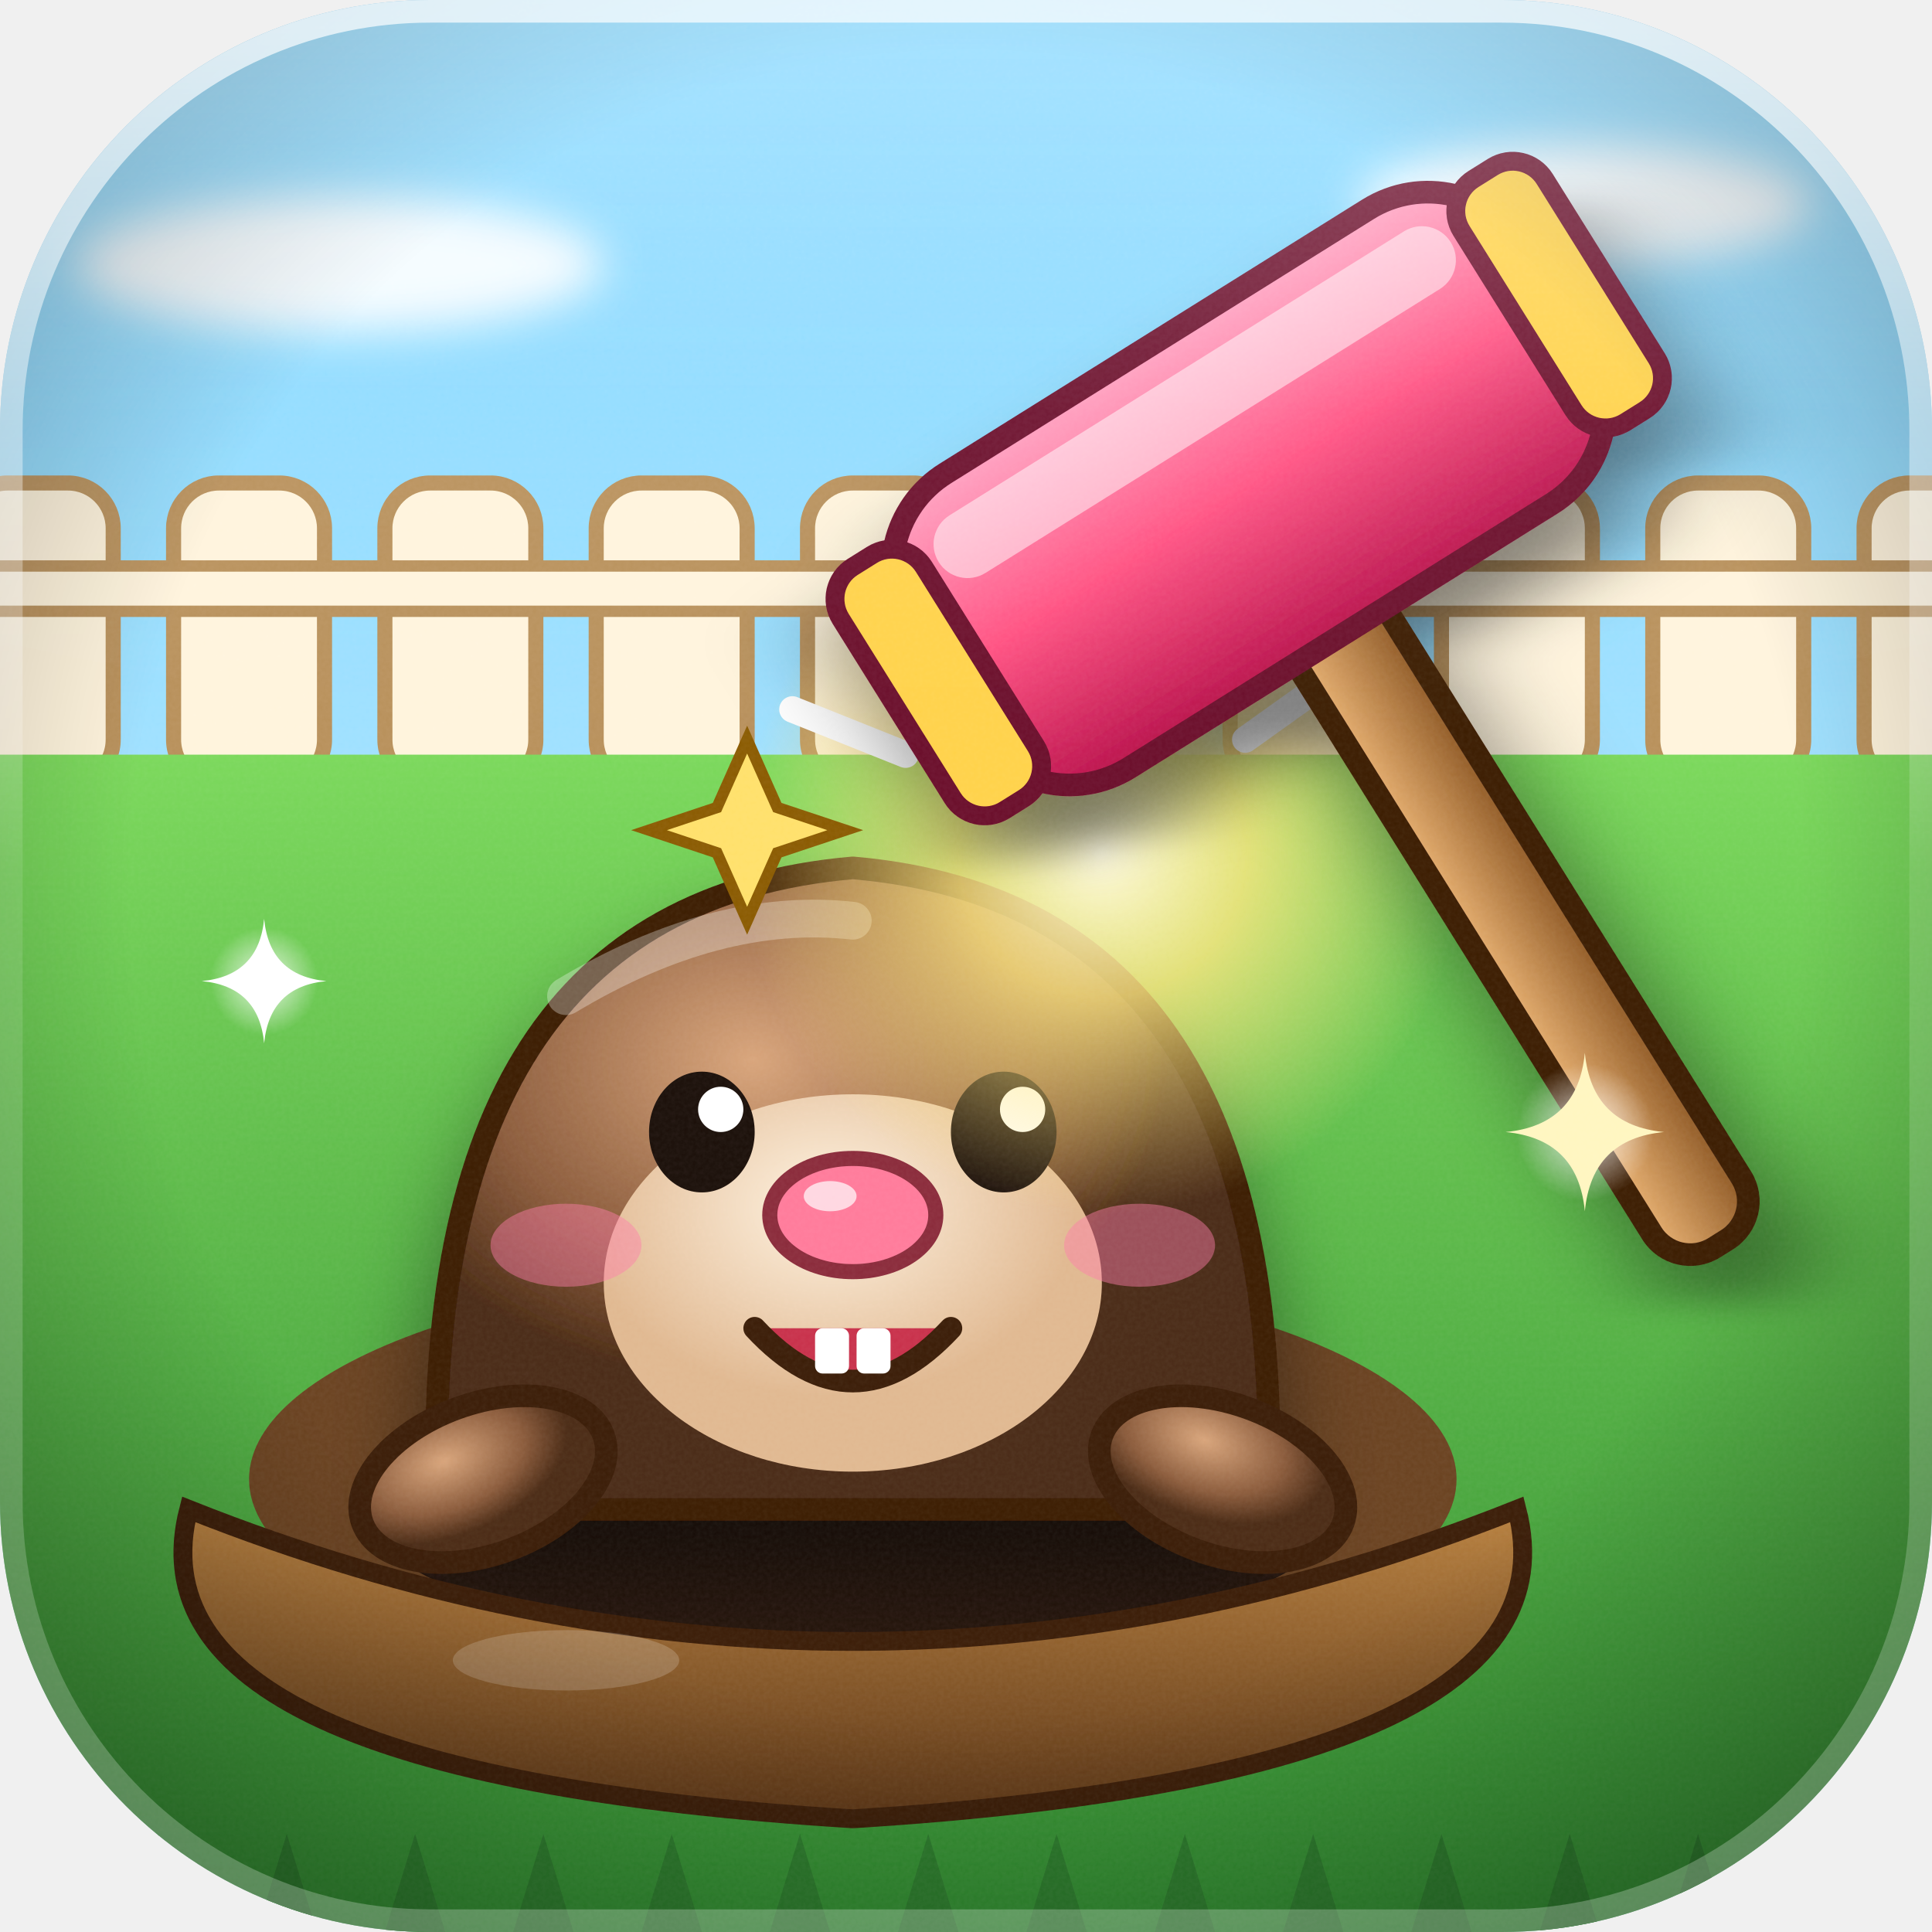
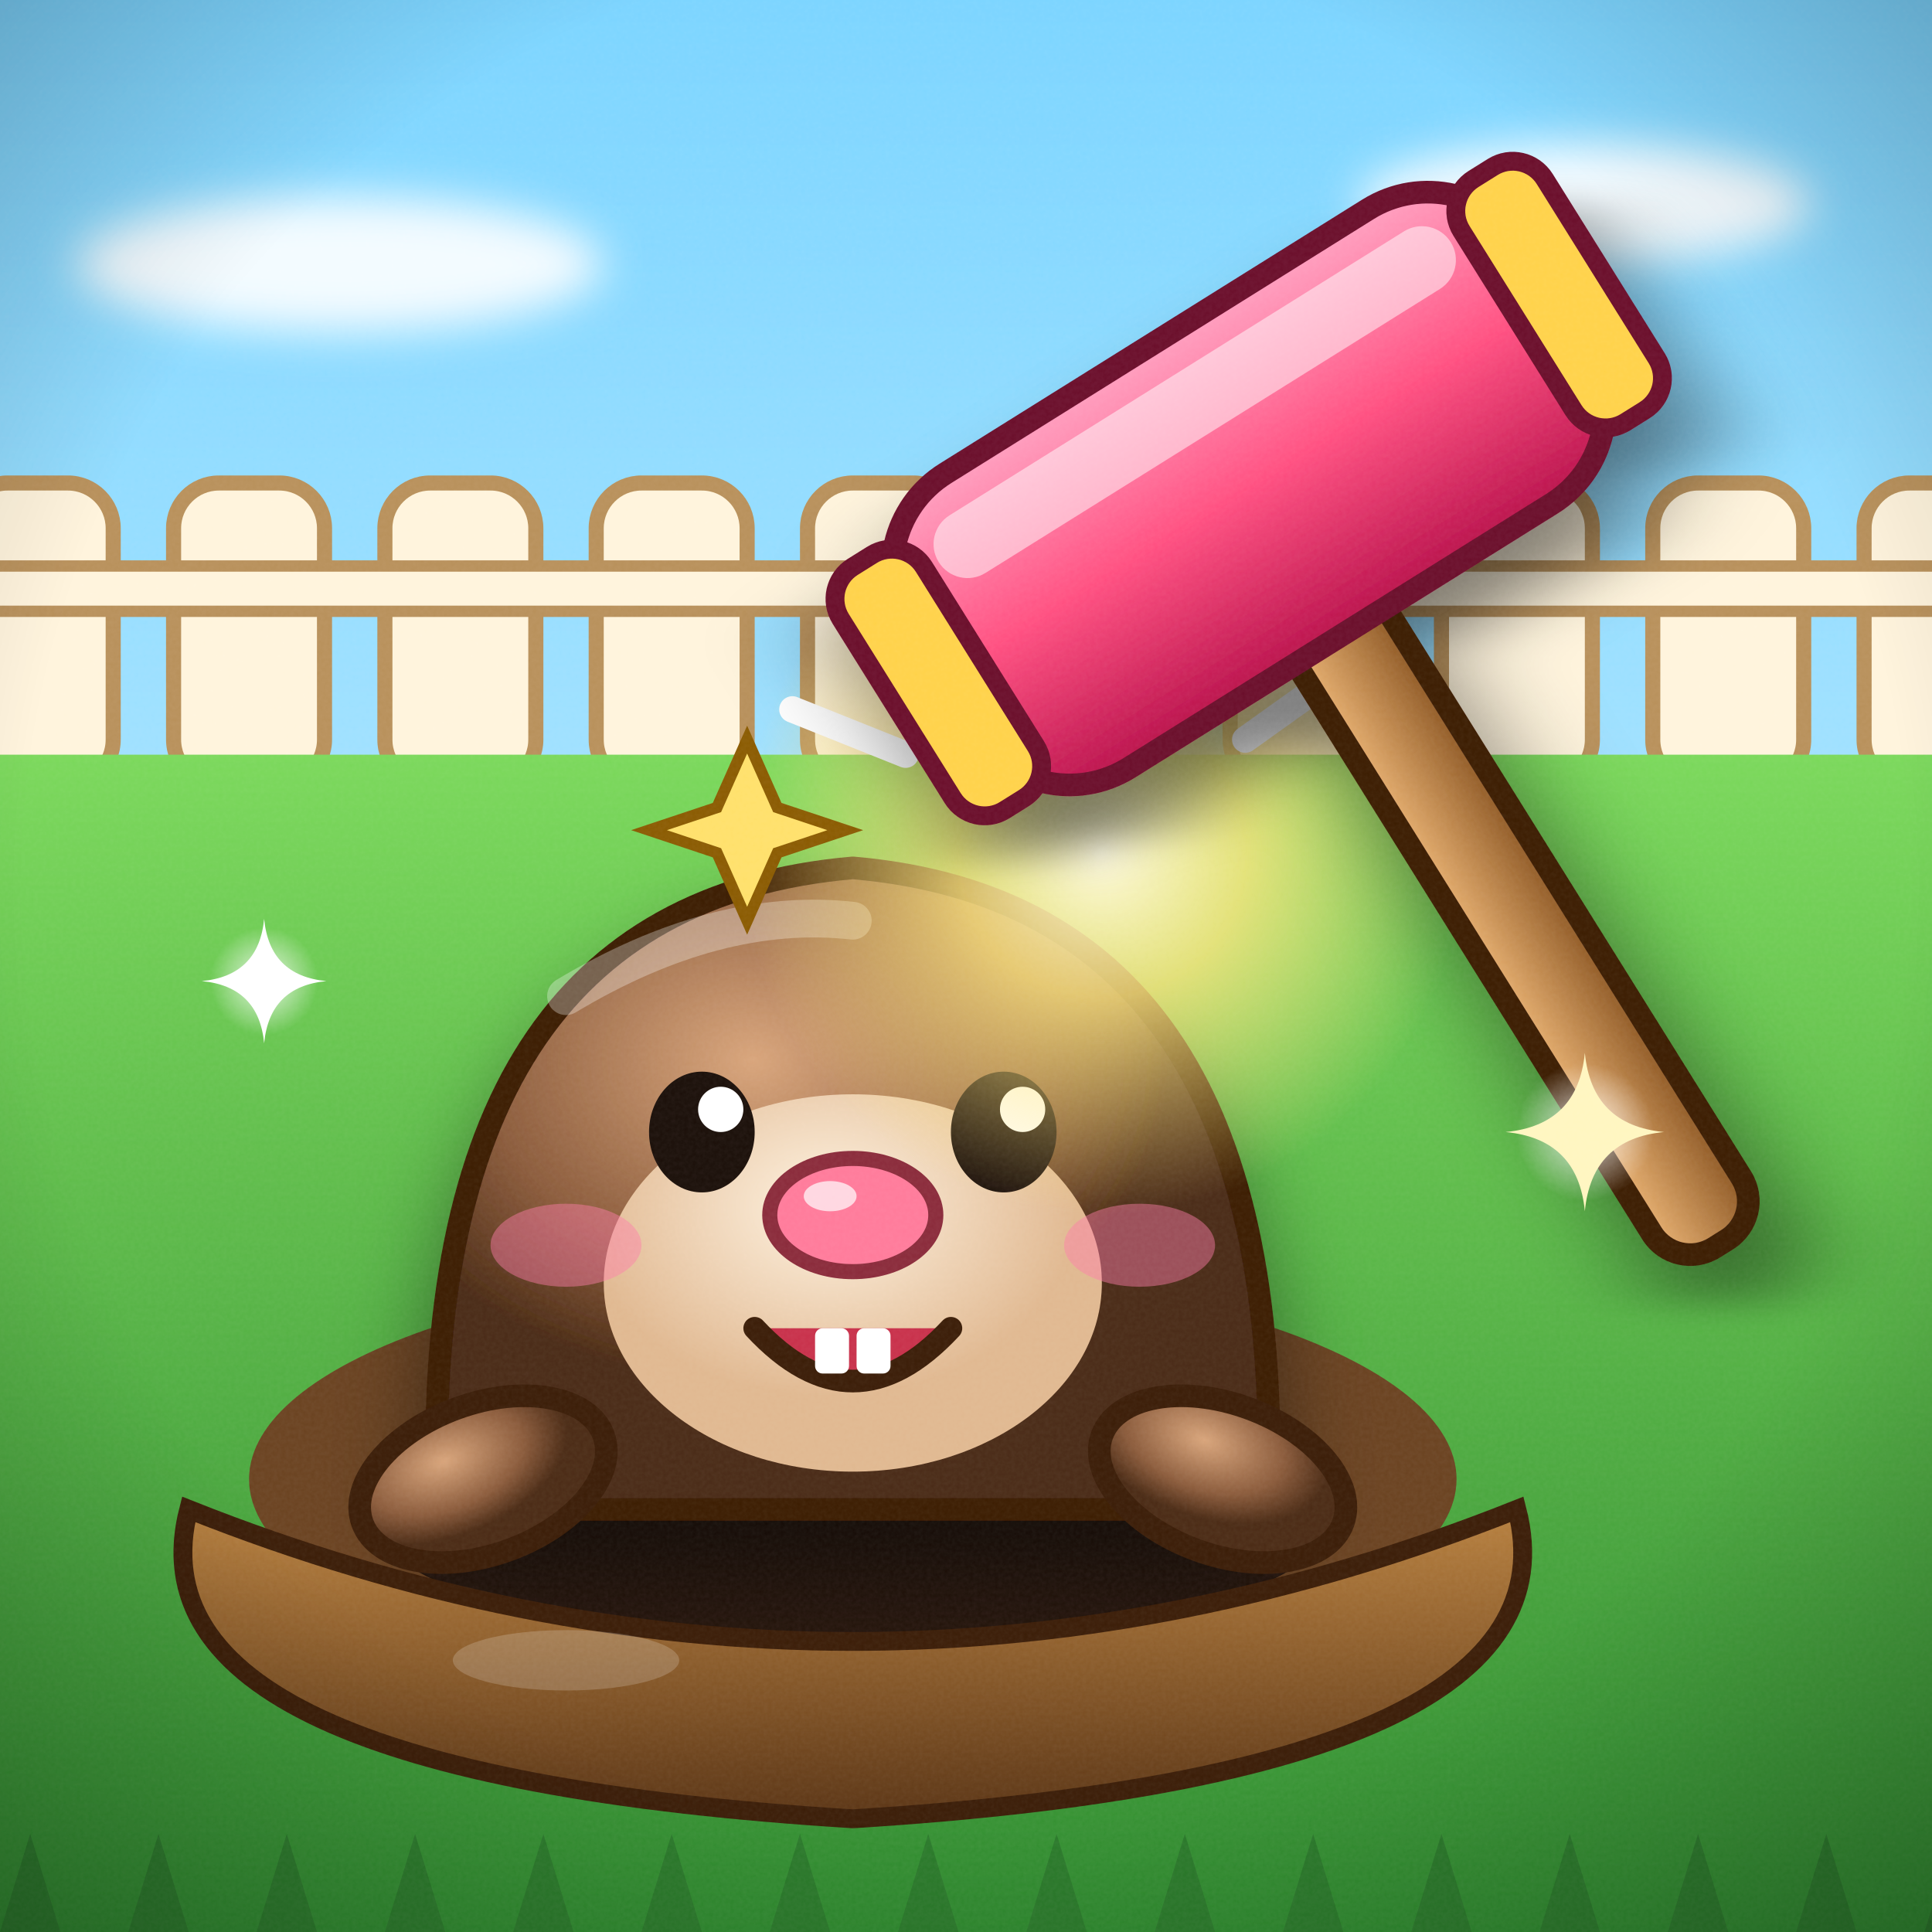
<svg xmlns="http://www.w3.org/2000/svg" viewBox="0 0 512 512">
  <defs>
    <clipPath id="sq">
-       <rect width="512" height="512" rx="114" />
+       <rect width="512" height="512" />
    </clipPath>
    <filter id="sh" x="-40%" y="-40%" width="180%" height="180%">
      <feDropShadow dx="0" dy="14" stdDeviation="12" flood-color="#000" flood-opacity=".5" />
    </filter>
    <filter id="sh2" x="-40%" y="-40%" width="180%" height="180%">
      <feDropShadow dx="0" dy="6" stdDeviation="5" flood-color="#000" flood-opacity=".4" />
    </filter>
    <filter id="glow" x="-100%" y="-100%" width="300%" height="300%">
      <feGaussianBlur stdDeviation="10" result="b" />
      <feMerge>
        <feMergeNode in="b" />
        <feMergeNode in="b" />
        <feMergeNode in="SourceGraphic" />
      </feMerge>
    </filter>
    <filter id="glowS" x="-100%" y="-100%" width="300%" height="300%">
      <feGaussianBlur stdDeviation="4" result="b" />
      <feMerge>
        <feMergeNode in="b" />
        <feMergeNode in="SourceGraphic" />
      </feMerge>
    </filter>
    <filter id="b2" x="-50%" y="-50%" width="200%" height="200%">
      <feGaussianBlur stdDeviation="2" />
    </filter>
    <filter id="b6" x="-50%" y="-50%" width="200%" height="200%">
      <feGaussianBlur stdDeviation="6" />
    </filter>
    <filter id="b14" x="-60%" y="-60%" width="220%" height="220%">
      <feGaussianBlur stdDeviation="14" />
    </filter>
    <filter id="b30" x="-80%" y="-80%" width="260%" height="260%">
      <feGaussianBlur stdDeviation="30" />
    </filter>
    <filter id="grain" x="0" y="0" width="100%" height="100%">
      <feTurbulence type="fractalNoise" baseFrequency=".9" numOctaves="2" seed="7" />
      <feColorMatrix values="0 0 0 0 1  0 0 0 0 1  0 0 0 0 1  0 0 0 .055 0" />
    </filter>
    <linearGradient id="gloss" x1="0" y1="0" x2="0" y2="1">
      <stop offset="0" stop-color="#fff" stop-opacity=".32" />
      <stop offset=".55" stop-color="#fff" stop-opacity=".05" />
      <stop offset="1" stop-color="#fff" stop-opacity="0" />
    </linearGradient>
-     <radialGradient id="vig" cx=".5" cy=".46" r=".74">
-       <stop offset=".58" stop-color="#000" stop-opacity="0" />
-       <stop offset="1" stop-color="#000" stop-opacity=".45" />
+     <radialGradient id="vig" cx=".5" cy=".46" r=".78">
+       <stop offset=".62" stop-color="#000" stop-opacity="0" />
+       <stop offset="1" stop-color="#000" stop-opacity=".32" />
    </radialGradient>
    <linearGradient id="rim" x1="0" y1="0" x2="0" y2="1">
      <stop offset="0" stop-color="#fff" stop-opacity=".7" />
      <stop offset=".45" stop-color="#fff" stop-opacity=".1" />
      <stop offset="1" stop-color="#fff" stop-opacity=".25" />
    </linearGradient>
    <radialGradient id="spark">
      <stop offset="0" stop-color="#fff" />
      <stop offset=".25" stop-color="#fff" stop-opacity=".85" />
      <stop offset="1" stop-color="#fff" stop-opacity="0" />
    </radialGradient>
    <linearGradient id="sky" x1="0" y1="0" x2="0" y2="1">
      <stop offset="0" stop-color="#7ad4ff" />
      <stop offset="1" stop-color="#d8f4ff" />
    </linearGradient>
    <linearGradient id="grass" x1="0" y1="0" x2="0" y2="1">
      <stop offset="0" stop-color="#7ad85a" />
      <stop offset="1" stop-color="#2e8a2e" />
    </linearGradient>
    <radialGradient id="mole" cx="0.38" cy="0.3" r="0.5">
      <stop offset="0" stop-color="#d8a47a" />
      <stop offset="0.65" stop-color="#8a5a3a" />
      <stop offset="1" stop-color="#4a2a14" />
    </radialGradient>
    <radialGradient id="muzzle" cx="0.45" cy="0.3" r="0.5">
      <stop offset="0" stop-color="#fff2e0" />
      <stop offset="1" stop-color="#e0b890" />
    </radialGradient>
    <linearGradient id="mound" x1="0" y1="0" x2="0" y2="1">
      <stop offset="0" stop-color="#b8803e" />
      <stop offset="1" stop-color="#5a3414" />
    </linearGradient>
    <linearGradient id="head" x1="0" y1="0" x2="0" y2="1">
      <stop offset="0" stop-color="#ffa0c0" />
      <stop offset="0.5" stop-color="#ff4f80" />
      <stop offset="1" stop-color="#b8104a" />
    </linearGradient>
    <linearGradient id="handle" x1="0" y1="0" x2="1" y2="0">
      <stop offset="0" stop-color="#e8b070" />
      <stop offset="1" stop-color="#8a5420" />
    </linearGradient>
    <radialGradient id="bang" cx="0.5" cy="0.5" r="0.5">
      <stop offset="0" stop-color="#fffbe0" />
      <stop offset="0.4" stop-color="#ffe680" stop-opacity="0.8" />
      <stop offset="1" stop-color="#ffe680" stop-opacity="0" />
    </radialGradient>
  </defs>
  <g clip-path="url(#sq)">
    <rect width="512" height="512" fill="url(#sky)" />
    <g fill="#fff" opacity=".9" filter="url(#b6)">
      <ellipse cx="90" cy="70" rx="70" ry="18" />
      <ellipse cx="420" cy="54" rx="60" ry="16" />
    </g>
    <rect x="-10" y="128" width="40" height="80" rx="12" fill="#fff4dc" stroke="#b8905a" stroke-width="4" />
    <rect x="46" y="128" width="40" height="80" rx="12" fill="#fff4dc" stroke="#b8905a" stroke-width="4" />
    <rect x="102" y="128" width="40" height="80" rx="12" fill="#fff4dc" stroke="#b8905a" stroke-width="4" />
    <rect x="158" y="128" width="40" height="80" rx="12" fill="#fff4dc" stroke="#b8905a" stroke-width="4" />
    <rect x="214" y="128" width="40" height="80" rx="12" fill="#fff4dc" stroke="#b8905a" stroke-width="4" />
    <rect x="270" y="128" width="40" height="80" rx="12" fill="#fff4dc" stroke="#b8905a" stroke-width="4" />
    <rect x="326" y="128" width="40" height="80" rx="12" fill="#fff4dc" stroke="#b8905a" stroke-width="4" />
    <rect x="382" y="128" width="40" height="80" rx="12" fill="#fff4dc" stroke="#b8905a" stroke-width="4" />
    <rect x="438" y="128" width="40" height="80" rx="12" fill="#fff4dc" stroke="#b8905a" stroke-width="4" />
    <rect x="494" y="128" width="40" height="80" rx="12" fill="#fff4dc" stroke="#b8905a" stroke-width="4" />
    <rect x="-10" y="150" width="540" height="12" fill="#fff4dc" stroke="#b8905a" stroke-width="3" />
    <rect y="200" width="512" height="312" fill="url(#grass)" />
    <path d="M0 512 l8 -26 l8 26 Z" fill="#2a7a2a" />
    <path d="M34 512 l8 -26 l8 26 Z" fill="#2a7a2a" />
    <path d="M68 512 l8 -26 l8 26 Z" fill="#2a7a2a" />
    <path d="M102 512 l8 -26 l8 26 Z" fill="#2a7a2a" />
    <path d="M136 512 l8 -26 l8 26 Z" fill="#2a7a2a" />
    <path d="M170 512 l8 -26 l8 26 Z" fill="#2a7a2a" />
    <path d="M204 512 l8 -26 l8 26 Z" fill="#2a7a2a" />
    <path d="M238 512 l8 -26 l8 26 Z" fill="#2a7a2a" />
    <path d="M272 512 l8 -26 l8 26 Z" fill="#2a7a2a" />
    <path d="M306 512 l8 -26 l8 26 Z" fill="#2a7a2a" />
    <path d="M340 512 l8 -26 l8 26 Z" fill="#2a7a2a" />
    <path d="M374 512 l8 -26 l8 26 Z" fill="#2a7a2a" />
    <path d="M408 512 l8 -26 l8 26 Z" fill="#2a7a2a" />
    <path d="M442 512 l8 -26 l8 26 Z" fill="#2a7a2a" />
    <path d="M476 512 l8 -26 l8 26 Z" fill="#2a7a2a" />
    <path d="M510 512 l8 -26 l8 26 Z" fill="#2a7a2a" />
    <ellipse cx="226" cy="392" rx="160" ry="56" fill="#6a4220" />
    <ellipse cx="226" cy="396" rx="132" ry="42" fill="#24130a" />
    <g filter="url(#sh)">
      <path d="M116 400 Q110 240 226 230 Q342 240 336 400 Z" fill="url(#mole)" stroke="#3a1c06" stroke-width="6" stroke-linejoin="round" stroke-linecap="round" />
    </g>
    <ellipse cx="226" cy="340" rx="66" ry="50" fill="url(#muzzle)" />
    <g fill="#1a0e08">
      <ellipse cx="186" cy="300" rx="14" ry="16" />
      <ellipse cx="266" cy="300" rx="14" ry="16" />
    </g>
    <g fill="#fff">
      <circle cx="191" cy="294" r="6" />
      <circle cx="271" cy="294" r="6" />
    </g>
    <ellipse cx="226" cy="322" rx="22" ry="15" fill="#ff7a9a" stroke="#8a2a3a" stroke-width="4" />
    <ellipse cx="220" cy="317" rx="7" ry="4" fill="#fff" opacity=".7" />
    <path d="M200 352 Q226 380 252 352" stroke="#3a1c06" stroke-width="6" fill="#c8304a" stroke-linecap="round" />
    <rect x="216" y="352" width="9" height="12" rx="2" fill="#fff" />
    <rect x="227" y="352" width="9" height="12" rx="2" fill="#fff" />
    <ellipse cx="150" cy="330" rx="20" ry="11" fill="#ff7aa8" opacity=".45" />
    <ellipse cx="302" cy="330" rx="20" ry="11" fill="#ff7aa8" opacity=".45" />
    <path d="M150 264 Q190 240 226 244" stroke="#fff" stroke-width="10" fill="none" opacity=".3" stroke-linecap="round" />
    <g fill="url(#mole)" stroke="#3a1c06" stroke-width="6" stroke-linejoin="round" stroke-linecap="round">
      <ellipse cx="128" cy="392" rx="34" ry="20" transform="rotate(-20 128 392)" />
      <ellipse cx="324" cy="392" rx="34" ry="20" transform="rotate(20 324 392)" />
    </g>
    <path d="M50 400 Q226 470 402 400 Q420 470 226 482 Q32 470 50 400 Z" fill="url(#mound)" stroke="#3a1c06" stroke-width="5" />
    <ellipse cx="150" cy="440" rx="30" ry="8" fill="#fff" opacity=".18" />
    <circle cx="292" cy="226" r="96" fill="url(#bang)" />
    <g stroke="#fff" stroke-width="7" stroke-linecap="round">
      <path d="M268 180 l-16 -30" />
      <path d="M300 176 l6 -34" />
      <path d="M330 196 l28 -20" />
      <path d="M240 200 l-30 -12" />
    </g>
    <g transform="translate(350 160) rotate(-32)" filter="url(#sh)">
      <rect x="-14" y="-10" width="28" height="210" rx="12" fill="url(#handle)" stroke="#3a1c06" stroke-width="6" stroke-linejoin="round" stroke-linecap="round" />
      <rect x="-96" y="-82" width="192" height="92" rx="30" fill="url(#head)" stroke="#6a0a2a" stroke-width="6" stroke-linejoin="round" stroke-linecap="round" />
      <rect x="-80" y="-72" width="160" height="18" rx="9" fill="#fff" opacity=".5" />
      <rect x="-110" y="-74" width="26" height="76" rx="10" fill="#ffd24a" stroke="#6a0a2a" stroke-width="5" />
      <rect x="84" y="-74" width="26" height="76" rx="10" fill="#ffd24a" stroke="#6a0a2a" stroke-width="5" />
    </g>
    <g fill="#ffe06a" stroke="#8a5a00" stroke-width="3">
      <path d="M190 214 l8 -18 l8 18 l18 6 l-18 6 l-8 18 l-8 -18 l-18 -6 Z" />
    </g>
    <g transform="translate(420.0 300.0) scale(0.7)">
      <circle r="26" fill="url(#spark)" opacity=".75" />
      <path d="M0 -30 Q2.6 -2.6 30 0 Q2.6 2.6 0 30 Q-2.6 2.6 -30 0 Q-2.6 -2.6 0 -30 Z" fill="#fff6c0" />
    </g>
    <g transform="translate(70.0 260.0) scale(0.55)">
      <circle r="26" fill="url(#spark)" opacity=".75" />
      <path d="M0 -30 Q2.6 -2.6 30 0 Q2.6 2.6 0 30 Q-2.6 2.6 -30 0 Q-2.6 -2.6 0 -30 Z" fill="#fff" />
    </g>
    <rect width="512" height="512" filter="url(#grain)" />
    <rect width="512" height="512" fill="url(#vig)" />
-     <path d="M0 0 H512 V170 Q256 228 0 170 Z" fill="url(#gloss)" />
  </g>
-   <rect x="3" y="3" width="506" height="506" rx="111" fill="none" stroke="url(#rim)" stroke-width="6" />
</svg>
